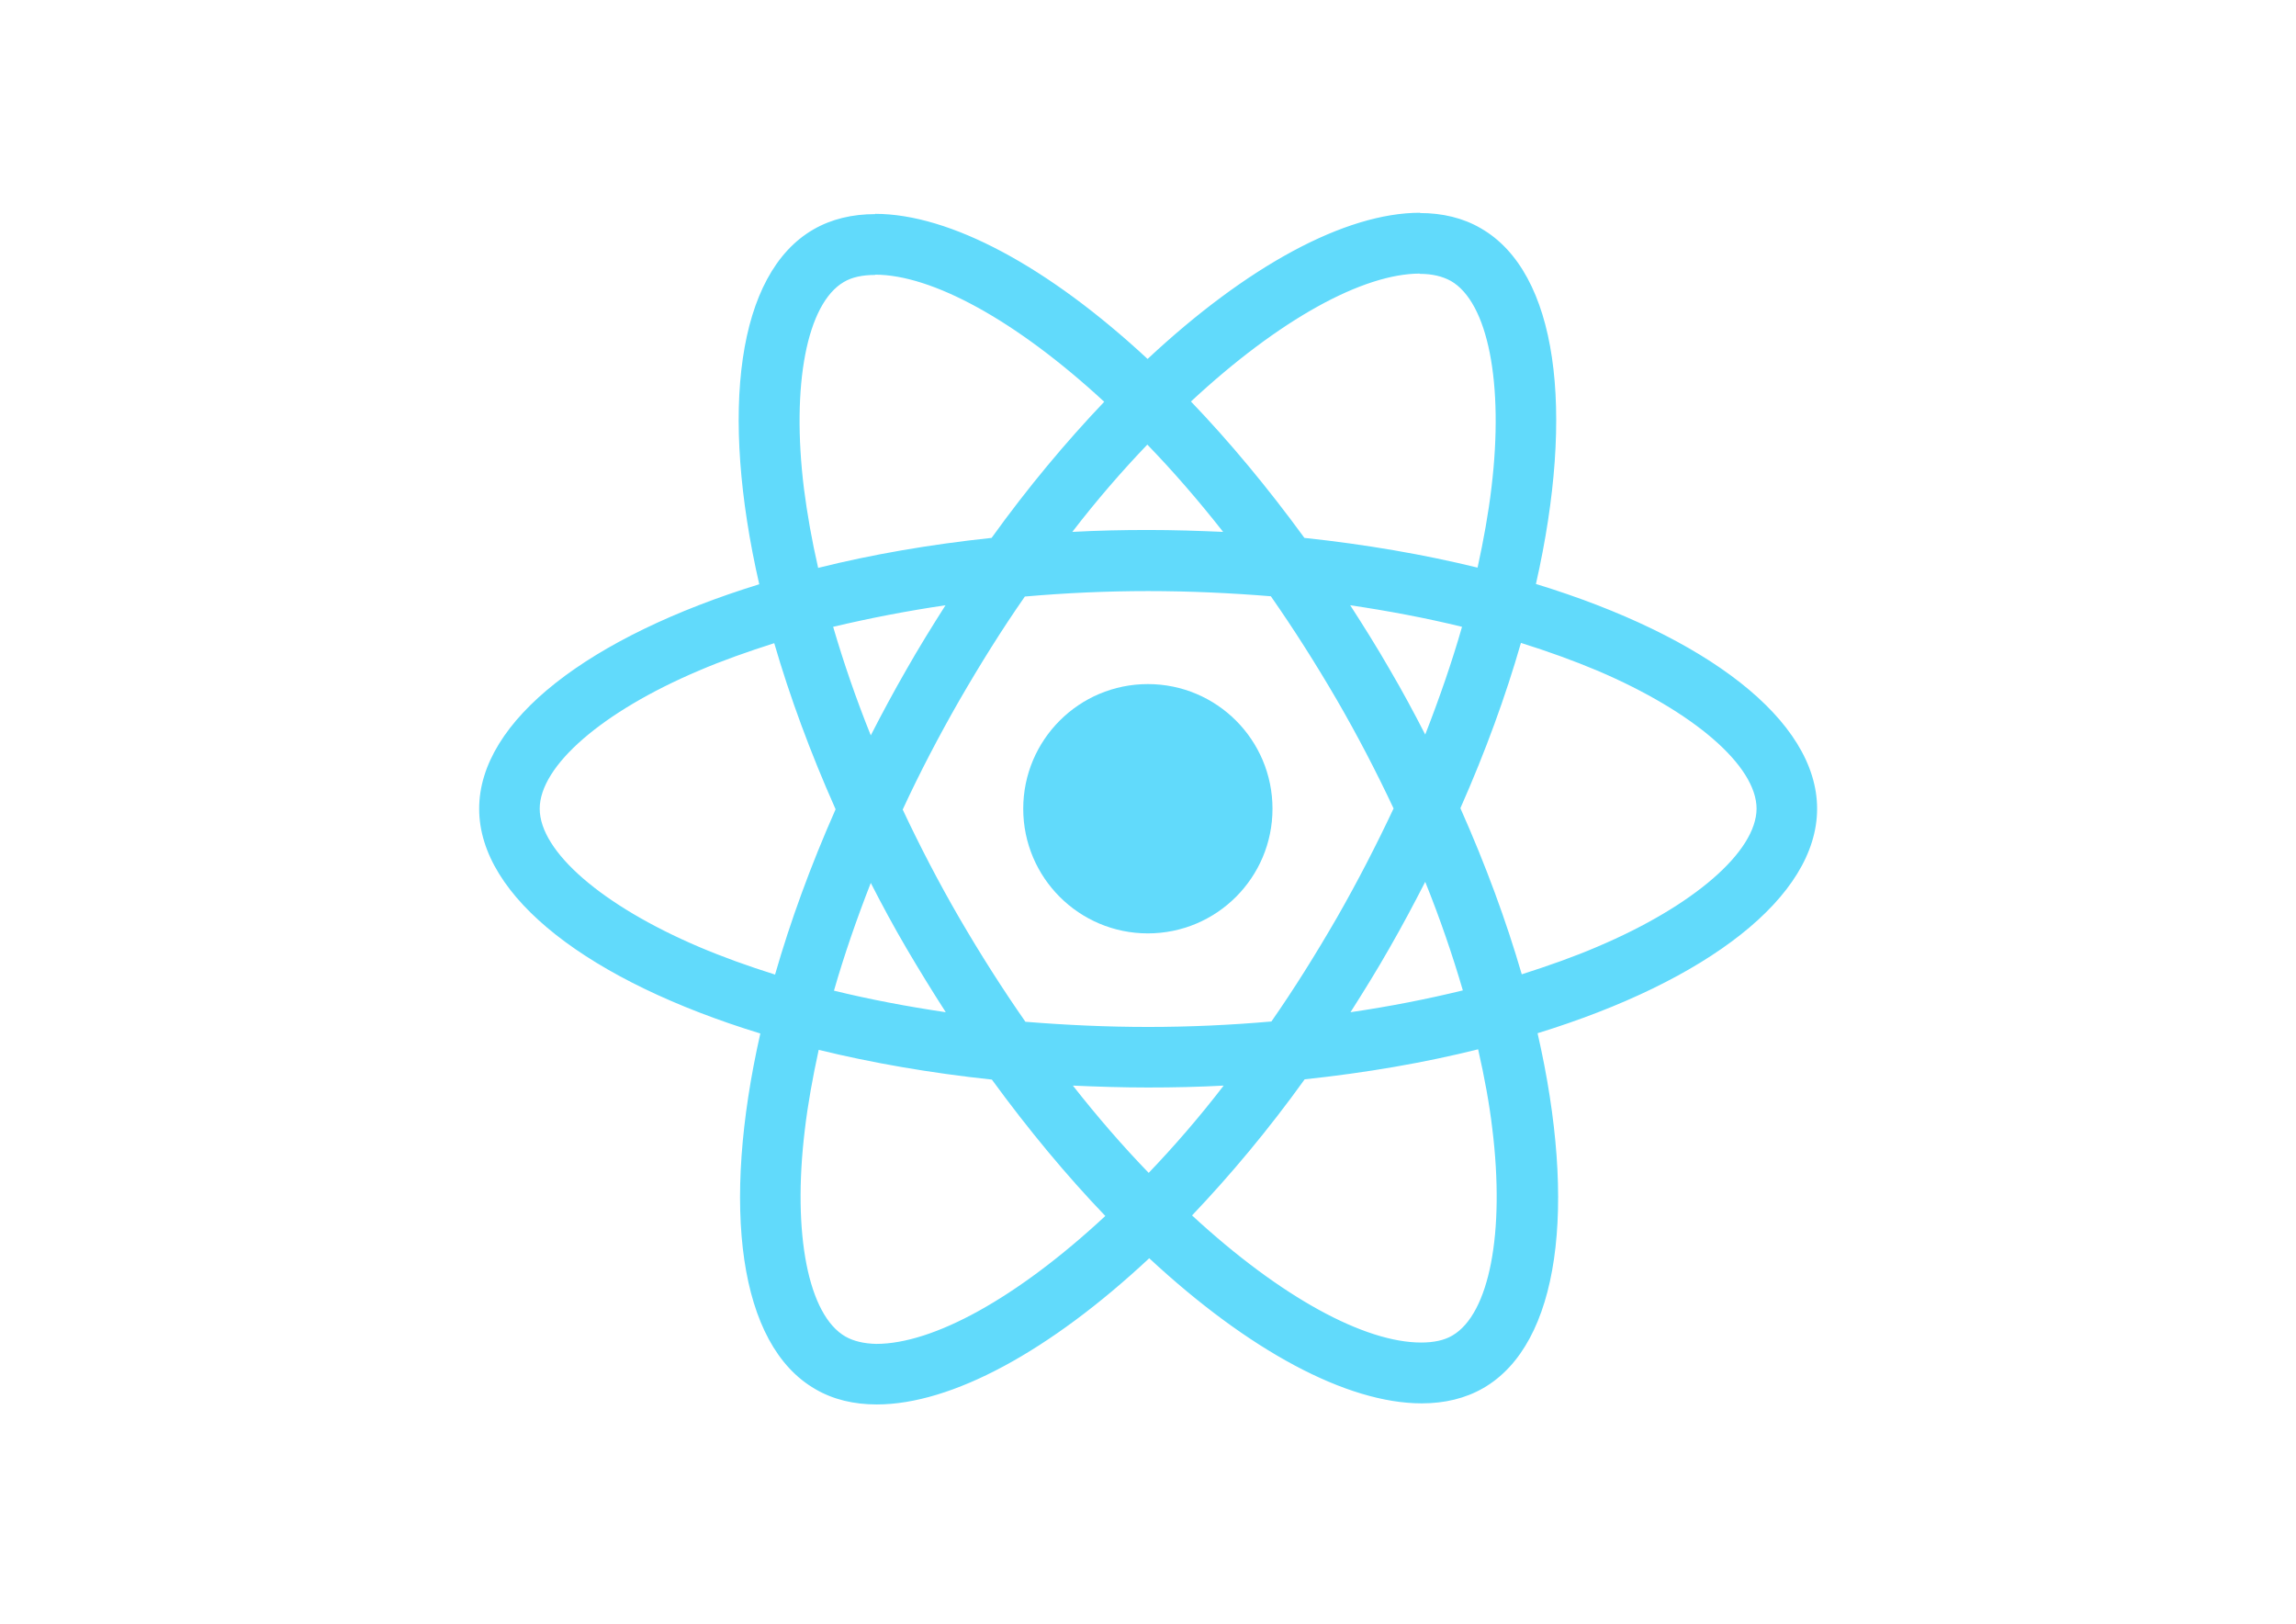
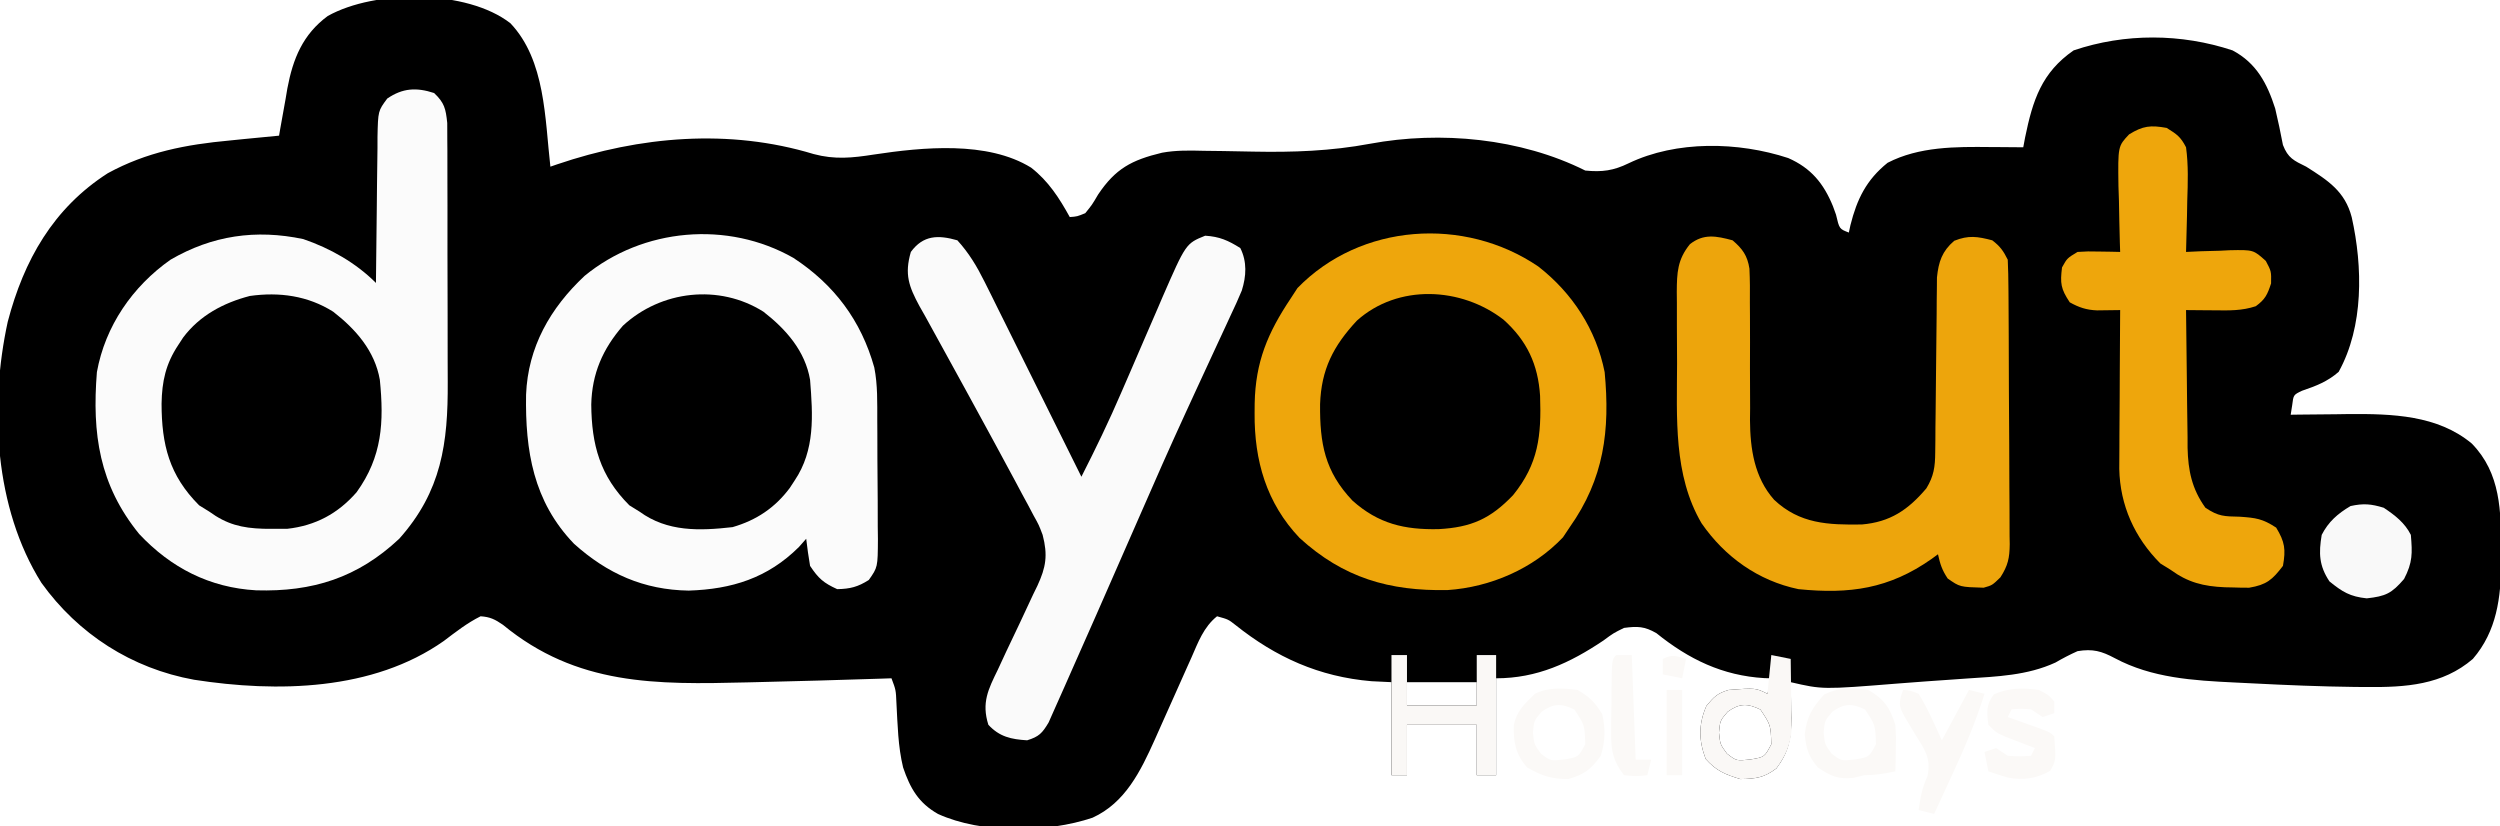
- <svg xmlns="http://www.w3.org/2000/svg" viewBox="0 0 841.9 595.3">
-   <g fill="#61DAFB">
-     <path d="M666.3 296.5c0-32.5-40.7-63.3-103.1-82.4 14.4-63.6 8-114.2-20.2-130.4-6.5-3.8-14.1-5.6-22.4-5.6v22.3c4.6 0 8.3.9 11.4 2.6 13.6 7.8 19.5 37.5 14.9 75.7-1.1 9.4-2.9 19.3-5.1 29.4-19.6-4.8-41-8.5-63.5-10.9-13.5-18.5-27.5-35.3-41.6-50 32.6-30.3 63.2-46.9 84-46.9V78c-27.5 0-63.5 19.6-99.9 53.6-36.4-33.8-72.4-53.2-99.9-53.2v22.3c20.7 0 51.4 16.5 84 46.6-14 14.7-28 31.4-41.3 49.9-22.6 2.4-44 6.1-63.6 11-2.3-10-4-19.7-5.2-29-4.7-38.2 1.1-67.9 14.6-75.8 3-1.8 6.9-2.6 11.5-2.6V78.5c-8.4 0-16 1.8-22.6 5.6-28.1 16.2-34.4 66.7-19.9 130.1-62.2 19.2-102.7 49.9-102.7 82.3 0 32.5 40.7 63.3 103.1 82.4-14.4 63.6-8 114.2 20.2 130.4 6.5 3.8 14.1 5.6 22.5 5.6 27.5 0 63.5-19.6 99.9-53.6 36.4 33.8 72.4 53.2 99.9 53.2 8.4 0 16-1.8 22.6-5.6 28.1-16.2 34.4-66.7 19.9-130.1 62-19.1 102.5-49.9 102.5-82.3zm-130.2-66.7c-3.7 12.9-8.3 26.2-13.5 39.5-4.1-8-8.4-16-13.1-24-4.6-8-9.5-15.8-14.4-23.4 14.2 2.1 27.9 4.7 41 7.9zm-45.8 106.5c-7.8 13.5-15.8 26.3-24.1 38.2-14.9 1.3-30 2-45.2 2-15.1 0-30.2-.7-45-1.9-8.3-11.9-16.4-24.6-24.2-38-7.6-13.1-14.5-26.4-20.8-39.8 6.2-13.4 13.2-26.8 20.7-39.9 7.8-13.5 15.8-26.3 24.1-38.2 14.9-1.3 30-2 45.2-2 15.1 0 30.2.7 45 1.9 8.3 11.9 16.4 24.6 24.2 38 7.6 13.1 14.5 26.4 20.8 39.8-6.3 13.4-13.2 26.8-20.7 39.9zm32.3-13c5.4 13.4 10 26.8 13.8 39.8-13.1 3.2-26.9 5.9-41.2 8 4.9-7.7 9.8-15.6 14.4-23.7 4.6-8 8.9-16.1 13-24.1zM421.2 430c-9.3-9.6-18.6-20.3-27.8-32 9 .4 18.2.7 27.5.7 9.4 0 18.7-.2 27.8-.7-9 11.7-18.3 22.4-27.5 32zm-74.4-58.9c-14.2-2.1-27.9-4.7-41-7.9 3.7-12.9 8.3-26.2 13.5-39.5 4.1 8 8.4 16 13.1 24 4.7 8 9.5 15.8 14.4 23.4zM420.7 163c9.3 9.6 18.6 20.3 27.8 32-9-.4-18.2-.7-27.5-.7-9.4 0-18.7.2-27.8.7 9-11.7 18.3-22.4 27.5-32zm-74 58.9c-4.9 7.7-9.8 15.6-14.4 23.7-4.6 8-8.9 16-13 24-5.4-13.4-10-26.8-13.8-39.8 13.1-3.1 26.9-5.8 41.2-7.9zm-90.5 125.2c-35.4-15.1-58.3-34.9-58.3-50.6 0-15.7 22.9-35.6 58.3-50.6 8.6-3.7 18-7 27.7-10.1 5.7 19.6 13.2 40 22.5 60.9-9.2 20.8-16.6 41.1-22.2 60.6-9.9-3.1-19.3-6.5-28-10.2zM310 490c-13.6-7.8-19.5-37.5-14.9-75.7 1.1-9.4 2.9-19.3 5.1-29.4 19.6 4.8 41 8.5 63.5 10.9 13.5 18.5 27.5 35.3 41.6 50-32.6 30.3-63.2 46.9-84 46.9-4.5-.1-8.3-1-11.3-2.7zm237.2-76.2c4.7 38.2-1.1 67.9-14.6 75.8-3 1.8-6.9 2.6-11.5 2.6-20.7 0-51.4-16.5-84-46.6 14-14.7 28-31.4 41.3-49.9 22.6-2.4 44-6.1 63.6-11 2.3 10.1 4.1 19.8 5.2 29.1zm38.5-66.7c-8.6 3.7-18 7-27.7 10.1-5.7-19.6-13.2-40-22.5-60.9 9.2-20.8 16.6-41.1 22.2-60.6 9.9 3.1 19.3 6.5 28.1 10.2 35.4 15.1 58.3 34.9 58.3 50.6-.1 15.7-23 35.6-58.4 50.6zM320.8 78.4z" />
-     <circle cx="420.9" cy="296.5" r="45.7" />
-     <path d="M520.5 78.1z" />
-   </g>
+ <svg xmlns="http://www.w3.org/2000/svg" version="1.1" width="645" height="213">
+   <path d="M0 0 C9.05 9.54 8.89 24.613 10.312 37 C10.887 36.802 11.461 36.605 12.053 36.401 C33.397 29.152 56.422 27.122 78.25 33.75 C83.716 35.211 88.197 34.743 93.747 33.875 C106.352 31.974 123.071 30.295 134.344 37.254 C138.798 40.717 141.614 45.101 144.312 50 C146.212 49.86 146.212 49.86 148.312 49 C150.072 46.831 150.072 46.831 151.625 44.188 C156.094 37.522 160.243 35.298 168.122 33.399 C171.746 32.739 175.287 32.814 178.957 32.91 C180.622 32.931 182.286 32.951 183.951 32.971 C186.52 33.014 189.088 33.062 191.656 33.116 C201.909 33.319 211.661 32.977 221.765 31.091 C239.979 27.71 260.63 29.659 277.312 38 C281.662 38.444 284.635 38.015 288.5 36.125 C300.853 30.2 316.823 30.55 329.676 34.777 C335.548 37.354 338.802 41.308 341.211 47.195 C341.471 47.915 341.732 48.634 342 49.375 C342.865 53.063 342.865 53.063 345.312 54 C345.448 53.371 345.583 52.742 345.723 52.094 C347.415 45.363 349.832 40.41 355.312 36 C363.439 31.798 372.873 31.843 381.812 31.938 C382.635 31.942 383.457 31.947 384.305 31.951 C386.307 31.963 388.31 31.981 390.312 32 C390.471 31.154 390.63 30.309 390.793 29.438 C392.762 19.865 395.044 12.713 403.312 7 C416.545 2.522 431.081 2.612 444.312 7 C450.481 10.273 453.242 15.522 455.312 22 C456.04 25.126 456.726 28.243 457.309 31.398 C458.612 34.777 460.117 35.436 463.312 37 C468.957 40.571 473.331 43.378 475.062 50.062 C477.92 62.875 478.164 78.231 471.688 89.938 C468.78 92.463 465.863 93.579 462.238 94.812 C460.025 95.865 460.025 95.865 459.692 98.574 C459.567 99.375 459.442 100.175 459.312 101 C460.354 100.984 460.354 100.984 461.417 100.968 C464.632 100.926 467.847 100.9 471.062 100.875 C472.7 100.85 472.7 100.85 474.371 100.824 C485.409 100.759 497.191 101.063 506.027 108.43 C513.552 116.119 513.566 125.961 513.625 136.125 C513.631 137.055 513.636 137.985 513.642 138.944 C513.546 148.166 512.51 156.796 506.312 164 C498.458 170.757 488.9 171.349 478.938 171.25 C477.932 171.244 476.927 171.238 475.892 171.232 C467.045 171.123 458.209 170.762 449.375 170.306 C447.852 170.228 446.33 170.153 444.807 170.082 C434.185 169.571 423.492 168.925 413.938 163.812 C410.513 161.988 408.255 161.343 404.312 162 C402.348 162.879 400.491 163.844 398.633 164.93 C391.364 168.282 383.554 168.537 375.688 169.062 C373.95 169.186 373.95 169.186 372.177 169.312 C369.899 169.474 367.62 169.633 365.341 169.789 C362.878 169.961 360.418 170.146 357.957 170.348 C338.55 171.905 338.55 171.905 330.312 170 C330.336 171.025 330.359 172.05 330.383 173.105 C330.402 174.466 330.42 175.827 330.438 177.188 C330.454 177.861 330.471 178.535 330.488 179.229 C330.54 184.494 329.783 188.04 326.625 192.25 C323.446 194.655 321.284 194.933 317.312 195 C313.433 193.836 311.07 192.855 308.375 189.812 C306.552 184.987 306.5 180.869 308.562 176.125 C310.501 173.771 311.397 172.867 314.312 172 C321.262 171.475 321.262 171.475 324.312 173 C324.642 171.68 324.973 170.36 325.312 169 C324.73 168.986 324.147 168.972 323.547 168.957 C312.73 168.328 304.029 164.096 295.664 157.355 C292.599 155.589 290.806 155.538 287.312 156 C284.57 157.349 284.57 157.349 282 159.25 C273.366 165.041 264.873 169 254.312 169 C254.312 177.25 254.312 185.5 254.312 194 C252.662 194 251.012 194 249.312 194 C249.312 189.71 249.312 185.42 249.312 181 C243.373 181 237.433 181 231.312 181 C231.312 185.29 231.312 189.58 231.312 194 C229.993 194 228.673 194 227.312 194 C227.312 186.08 227.312 178.16 227.312 170 C225.601 169.917 223.889 169.835 222.125 169.75 C208.651 168.606 197.5 163.586 187.039 155.234 C185.219 153.805 185.219 153.805 182.312 153 C178.84 155.783 177.438 159.704 175.695 163.668 C175.356 164.422 175.017 165.175 174.668 165.952 C173.585 168.361 172.51 170.774 171.438 173.188 C170.372 175.583 169.304 177.978 168.228 180.37 C167.561 181.855 166.898 183.343 166.241 184.834 C162.594 192.95 158.628 201.121 150.188 204.969 C138.545 208.898 121.594 209.145 110.312 204 C105.299 201.161 103.146 197.404 101.312 192 C99.99 186.538 99.901 180.99 99.594 175.398 C99.449 172.014 99.449 172.014 98.312 169 C97.42 169.03 96.527 169.061 95.607 169.092 C84.844 169.449 74.079 169.745 63.312 170 C62.172 170.028 62.172 170.028 61.009 170.057 C37.56 170.63 17.161 170.912 -1.934 155.199 C-3.975 153.803 -5.208 153.171 -7.688 153 C-11.157 154.724 -14.107 157.043 -17.188 159.375 C-35.497 172.263 -60.219 172.694 -81.609 169.375 C-97.685 166.472 -111.508 157.599 -121 144.375 C-133.13 125.065 -134.467 98.906 -129.688 77 C-125.534 61.166 -117.972 47.724 -103.875 38.688 C-93.857 33.223 -83.706 31.29 -72.438 30.25 C-71.204 30.125 -69.97 30 -68.699 29.871 C-65.696 29.568 -62.693 29.278 -59.688 29 C-59.545 28.154 -59.545 28.154 -59.4 27.291 C-58.951 24.691 -58.476 22.096 -58 19.5 C-57.851 18.613 -57.702 17.726 -57.549 16.812 C-56.11 9.141 -53.552 2.862 -47.125 -1.875 C-34.84 -8.734 -11.217 -8.727 0 0 Z M231.312 170 C231.312 171.98 231.312 173.96 231.312 176 C237.252 176 243.192 176 249.312 176 C249.312 174.02 249.312 172.04 249.312 170 C243.373 170 237.433 170 231.312 170 Z M314.062 177.625 C312.093 179.923 312.093 179.923 311.812 183 C312.118 186.049 312.118 186.049 313.875 188.438 C316.339 190.334 316.339 190.334 319.938 189.938 C323.568 189.325 323.568 189.325 325.312 186 C325.154 181.05 325.154 181.05 322.5 177.062 C319.157 175.439 317.079 175.447 314.062 177.625 Z " fill="#000000" transform="translate(131.6875,6)" />
+   <path d="M0 0 C2.671 2.538 3.002 4.024 3.388 7.741 C3.409 9.275 3.413 10.808 3.404 12.342 C3.411 13.181 3.418 14.021 3.425 14.886 C3.443 17.664 3.439 20.441 3.434 23.219 C3.438 25.157 3.443 27.096 3.449 29.034 C3.458 33.103 3.456 37.172 3.446 41.24 C3.435 46.427 3.455 51.613 3.484 56.8 C3.502 60.809 3.502 64.817 3.496 68.825 C3.496 70.736 3.502 72.646 3.515 74.556 C3.603 90.354 1.929 102.737 -9 115 C-19.727 125.072 -31.369 128.729 -45.898 128.305 C-57.91 127.626 -67.908 122.5 -76.098 113.762 C-86.385 101.115 -88.278 87.896 -87 72 C-84.864 60.144 -77.82 49.904 -68 43 C-57.235 36.749 -46.006 35.103 -33.754 37.684 C-26.81 40.057 -20.211 43.789 -15 49 C-14.996 48.445 -14.993 47.89 -14.989 47.319 C-14.947 41.543 -14.878 35.769 -14.792 29.994 C-14.764 27.838 -14.743 25.683 -14.729 23.528 C-14.708 20.429 -14.661 17.332 -14.609 14.234 C-14.608 13.271 -14.607 12.307 -14.606 11.314 C-14.459 4.618 -14.459 4.618 -12.087 1.423 C-8.112 -1.287 -4.586 -1.498 0 0 Z " fill="#FBFBFB" transform="translate(112,24)" />
+   <path d="M0 0 C10.499 6.879 17.47 16.137 20.862 28.281 C21.753 32.783 21.619 37.364 21.629 41.938 C21.639 43.573 21.639 43.573 21.649 45.242 C21.659 47.537 21.664 49.832 21.664 52.128 C21.668 55.644 21.704 59.158 21.742 62.674 C21.748 64.908 21.752 67.141 21.754 69.375 C21.768 70.426 21.783 71.477 21.797 72.56 C21.752 79.802 21.752 79.802 19.448 83.091 C16.616 84.886 14.65 85.389 11.293 85.457 C7.764 83.853 6.465 82.715 4.293 79.457 C3.899 77.133 3.558 74.799 3.293 72.457 C2.674 73.158 2.055 73.86 1.418 74.582 C-6.665 82.619 -15.919 85.473 -27.02 85.832 C-38.648 85.647 -47.991 81.483 -56.609 73.75 C-67.135 62.809 -69.213 49.728 -68.98 35.27 C-68.497 23.007 -62.749 12.944 -53.895 4.645 C-38.799 -7.759 -16.951 -9.662 0 0 Z " fill="#FBFBFB" transform="translate(204.707,66.54297)" />
+   <path d="M0 0 C8.775 6.818 14.936 16.264 17.125 27.25 C18.55 42.311 16.966 54.735 8.125 67.25 C7.548 68.116 6.97 68.983 6.375 69.875 C-1.315 77.992 -12.332 82.741 -23.406 83.488 C-38.442 83.769 -50.27 80.347 -61.562 70.062 C-70.165 61.019 -73.273 50.047 -73.188 37.875 C-73.182 37.037 -73.176 36.199 -73.17 35.336 C-72.96 24.614 -69.811 17.13 -63.875 8.25 C-63.297 7.363 -62.72 6.476 -62.125 5.562 C-45.843 -11.172 -19.044 -12.951 0 0 Z " fill="#EEA60C" transform="translate(396.875,68.75)" />
+   <path d="M0 0 C2.565 2.186 3.839 3.949 4.355 7.316 C4.494 10.242 4.501 13.145 4.469 16.074 C4.476 17.153 4.483 18.232 4.49 19.344 C4.52 23.949 4.503 28.553 4.491 33.158 C4.488 36.526 4.509 39.894 4.531 43.262 C4.52 44.288 4.509 45.315 4.497 46.372 C4.549 53.829 5.613 61.169 10.721 66.946 C17.336 73.16 24.601 73.445 33.359 73.316 C40.675 72.681 45.267 69.569 50 64 C51.927 60.839 52.258 58.441 52.287 54.76 C52.307 53.193 52.307 53.193 52.328 51.594 C52.333 50.471 52.338 49.348 52.344 48.191 C52.358 47.033 52.373 45.874 52.388 44.68 C52.435 40.974 52.469 37.268 52.5 33.562 C52.541 28.689 52.595 23.815 52.656 18.941 C52.662 17.82 52.667 16.699 52.672 15.545 C52.692 13.973 52.692 13.973 52.713 12.369 C52.72 11.451 52.727 10.533 52.735 9.586 C53.152 5.521 54.063 2.803 57.188 0.125 C60.9 -1.36 63.163 -0.995 67 0 C69.059 1.579 69.846 2.691 71 5 C71.114 7.475 71.168 9.923 71.177 12.4 C71.184 13.162 71.19 13.925 71.197 14.711 C71.217 17.241 71.228 19.771 71.238 22.301 C71.242 23.164 71.246 24.028 71.251 24.917 C71.271 29.488 71.286 34.058 71.295 38.629 C71.306 43.35 71.341 48.071 71.38 52.792 C71.406 56.422 71.415 60.051 71.418 63.681 C71.423 65.421 71.435 67.162 71.453 68.902 C71.478 71.339 71.477 73.775 71.47 76.212 C71.483 76.93 71.496 77.647 71.509 78.387 C71.472 81.973 71.065 83.899 69.109 86.947 C67 89 67 89 64.781 89.629 C58.643 89.45 58.643 89.45 55.5 87.25 C54.04 85.061 53.552 83.528 53 81 C52.455 81.398 51.909 81.797 51.348 82.207 C40.364 89.924 30.232 91.328 17 90 C6.633 87.846 -2 81.678 -8 73 C-15.312 60.54 -14.345 45.665 -14.316 31.716 C-14.312 28.545 -14.336 25.376 -14.361 22.205 C-14.364 20.18 -14.364 18.154 -14.363 16.129 C-14.372 15.186 -14.382 14.243 -14.391 13.272 C-14.357 8.366 -14.225 4.97 -11 1 C-7.447 -1.791 -4.201 -1.125 0 0 Z " fill="#EDA50C" transform="translate(447,62)" />
+   <path d="M0 0 C3 3.293 5.05 6.733 7.024 10.708 C7.865 12.389 7.865 12.389 8.722 14.105 C9.32 15.316 9.918 16.527 10.516 17.738 C11.137 18.987 11.759 20.235 12.382 21.483 C14.011 24.754 15.634 28.028 17.254 31.303 C18.913 34.65 20.578 37.994 22.242 41.338 C25.502 47.889 28.753 54.443 32 61 C35.666 53.798 39.164 46.569 42.348 39.141 C43.125 37.348 43.903 35.555 44.682 33.762 C45.878 30.996 47.071 28.229 48.262 25.461 C49.431 22.748 50.607 20.038 51.785 17.328 C52.134 16.51 52.483 15.692 52.843 14.85 C58.955 0.827 58.955 0.827 63.938 -1.188 C67.634 -0.961 69.877 0.039 73 2 C74.762 5.524 74.555 9.234 73.382 12.967 C72.477 15.156 71.495 17.291 70.477 19.43 C69.918 20.646 69.918 20.646 69.347 21.886 C68.54 23.638 67.728 25.386 66.91 27.133 C65.156 30.876 63.431 34.633 61.705 38.389 C60.808 40.342 59.909 42.295 59.009 44.246 C54.847 53.284 50.838 62.385 46.864 71.507 C43.949 78.193 41.012 84.87 38.077 91.547 C37.355 93.193 36.633 94.838 35.911 96.484 C33.823 101.244 31.723 105.998 29.602 110.743 C28.957 112.191 28.317 113.642 27.681 115.095 C26.812 117.078 25.928 119.053 25.039 121.027 C24.546 122.138 24.053 123.25 23.545 124.394 C21.896 127.175 21.053 128.06 18 129 C13.851 128.741 10.879 128.092 8 125 C6.202 119.3 7.959 115.867 10.438 110.785 C11.174 109.196 11.911 107.607 12.648 106.018 C13.823 103.536 15.003 101.057 16.185 98.579 C17.325 96.175 18.444 93.762 19.562 91.348 C19.921 90.615 20.279 89.883 20.648 89.128 C22.855 84.348 23.376 81.267 22 76 C21.024 73.429 21.024 73.429 19.699 71.059 C18.985 69.706 18.985 69.706 18.256 68.326 C17.738 67.373 17.221 66.419 16.688 65.438 C16.151 64.43 15.615 63.423 15.063 62.385 C13.388 59.25 11.697 56.123 10 53 C9.484 52.05 8.967 51.1 8.436 50.121 C6.939 47.371 5.438 44.623 3.938 41.875 C3.207 40.534 3.207 40.534 2.461 39.166 C-0.557 33.628 -0.557 33.628 -3.611 28.111 C-5.195 25.27 -6.755 22.418 -8.312 19.562 C-9.043 18.275 -9.043 18.275 -9.787 16.962 C-12.511 11.913 -13.682 8.779 -12 3 C-8.799 -1.365 -4.948 -1.414 0 0 Z " fill="#FAFAFA" transform="translate(247,62)" />
+   <path d="M0 0 C2.663 1.654 3.602 2.296 5 5 C5.626 9.616 5.469 14.165 5.312 18.812 C5.29 20.078 5.267 21.343 5.244 22.646 C5.185 25.766 5.103 28.882 5 32 C6.253 31.942 7.506 31.884 8.797 31.824 C10.448 31.777 12.099 31.732 13.75 31.688 C14.575 31.646 15.4 31.604 16.25 31.561 C22.375 31.437 22.375 31.437 25.582 34.324 C27 37 27 37 26.938 40.125 C25.994 43.018 25.423 44.229 23 46 C19.381 47.206 16.075 47.108 12.312 47.062 C11.26 47.056 11.26 47.056 10.186 47.049 C8.457 47.037 6.728 47.019 5 47 C5.044 52.978 5.114 58.955 5.208 64.932 C5.236 66.963 5.257 68.994 5.271 71.025 C5.293 73.955 5.339 76.883 5.391 79.812 C5.392 80.712 5.393 81.611 5.394 82.538 C5.529 88.393 6.514 93.174 10 98 C13.424 100.283 14.85 100.217 18.875 100.312 C23.011 100.608 24.71 100.81 28.25 103.125 C30.497 106.817 30.759 108.748 30 113 C27.257 116.59 25.798 117.865 21.293 118.629 C19.924 118.639 18.555 118.616 17.188 118.562 C16.476 118.547 15.764 118.532 15.03 118.517 C9.473 118.28 5.462 117.264 1 114 C0.134 113.464 -0.733 112.927 -1.625 112.375 C-8.277 105.723 -12.035 97.356 -12.227 87.983 C-12.227 86.073 -12.216 84.163 -12.195 82.254 C-12.192 81.243 -12.19 80.232 -12.187 79.19 C-12.176 75.981 -12.151 72.772 -12.125 69.562 C-12.115 67.378 -12.106 65.194 -12.098 63.01 C-12.076 57.673 -12.042 52.337 -12 47 C-13.99 47.026 -15.979 47.053 -17.969 47.079 C-20.682 46.973 -22.637 46.321 -25 45 C-27.327 41.509 -27.503 40.108 -27 36 C-25.688 33.625 -25.688 33.625 -23 32 C-20.331 31.841 -20.331 31.841 -17.332 31.898 C-16.335 31.913 -15.339 31.928 -14.312 31.943 C-13.167 31.971 -13.167 31.971 -12 32 C-12.026 31.208 -12.052 30.417 -12.079 29.601 C-12.183 26.005 -12.248 22.409 -12.312 18.812 C-12.375 16.944 -12.375 16.944 -12.439 15.037 C-12.578 4.73 -12.578 4.73 -9.699 1.676 C-6.111 -0.552 -4.15 -0.741 0 0 Z " fill="#EEA60C" transform="translate(559,33)" />
+   <path d="M0 0 C6.06 5.432 8.928 11.568 9.441 19.672 C9.794 29.933 9.026 37.188 2.473 45.281 C-3.343 51.359 -8.284 53.592 -16.735 54.049 C-25.568 54.238 -32.264 52.667 -38.957 46.699 C-46.124 39.161 -47.401 31.931 -47.322 21.823 C-47.014 12.847 -43.932 6.819 -37.828 0.258 C-27.21 -9.262 -10.932 -8.441 0 0 Z " fill="#000000" transform="translate(387.9023,82.46875)" />
+   <path d="M0 0 C5.832 4.522 10.751 10.133 12.035 17.578 C13.115 28.478 12.68 37.357 6.035 46.578 C1.221 52.096 -4.592 55.203 -11.867 56.012 C-13.212 56.035 -14.557 56.036 -15.902 56.016 C-16.605 56.01 -17.308 56.003 -18.032 55.997 C-23.587 55.83 -27.507 54.839 -31.965 51.578 C-32.831 51.042 -33.697 50.506 -34.59 49.953 C-42.33 42.213 -44.26 34.27 -44.282 23.723 C-44.175 17.926 -43.211 13.477 -39.965 8.578 C-39.552 7.945 -39.14 7.312 -38.715 6.66 C-34.445 0.971 -28.34 -2.278 -21.516 -4.062 C-13.894 -5.136 -6.537 -4.128 0 0 Z " fill="#000000" transform="translate(85.96484,80.42188)" />
+   <path d="M0 0 C5.818 4.511 10.78 10.139 12.035 17.578 C12.755 26.716 13.368 35.678 8.035 43.578 C7.623 44.21 7.21 44.841 6.785 45.492 C2.951 50.612 -1.831 53.801 -7.965 55.578 C-16.466 56.543 -24.777 56.836 -31.965 51.578 C-32.831 51.042 -33.697 50.506 -34.59 49.953 C-42.189 42.354 -44.334 34.331 -44.42 23.936 C-44.24 16.002 -41.481 9.617 -36.254 3.613 C-26.408 -5.498 -11.423 -7.214 0 0 Z " fill="#000000" transform="translate(196.9648,80.42188)" />
+   <path d="M0 0 C2.863 1.904 5.436 3.872 7 7 C7.398 11.773 7.475 14.085 5.25 18.375 C2.047 22.111 0.496 22.834 -4.375 23.375 C-8.671 22.931 -10.678 21.704 -14 19 C-16.689 14.966 -16.793 11.74 -16 7 C-14.266 3.604 -11.85 1.501 -8.562 -0.438 C-5.241 -1.167 -3.265 -0.999 0 0 Z " fill="#F9F9F9" transform="translate(615,131)" />
+   <path d="M0 0 C1.32 0 2.64 0 4 0 C4 4.29 4 8.58 4 13 C9.94 13 15.88 13 22 13 C22 8.71 22 4.42 22 0 C23.65 0 25.3 0 27 0 C27 10.23 27 20.46 27 31 C25.35 31 23.7 31 22 31 C22 26.71 22 22.42 22 18 C16.06 18 10.12 18 4 18 C4 22.29 4 26.58 4 31 C2.68 31 1.36 31 0 31 C0 20.77 0 10.54 0 0 Z " fill="#FAF8F6" transform="translate(359,169)" />
+   <path d="M0 0 C2.475 0.495 2.475 0.495 5 1 C5.058 4.396 5.094 7.791 5.125 11.188 C5.142 12.147 5.159 13.107 5.176 14.096 C5.182 15.027 5.189 15.958 5.195 16.918 C5.206 17.772 5.216 18.625 5.227 19.505 C4.876 23.359 3.621 26.172 1.312 29.25 C-1.866 31.655 -4.028 31.933 -8 32 C-11.879 30.836 -14.243 29.855 -16.938 26.812 C-18.76 21.987 -18.813 17.869 -16.75 13.125 C-14.811 10.771 -13.915 9.867 -11 9 C-4.05 8.475 -4.05 8.475 -1 10 C-0.67 6.7 -0.34 3.4 0 0 Z M-11.25 14.625 C-13.22 16.923 -13.22 16.923 -13.5 20 C-13.194 23.049 -13.194 23.049 -11.438 25.438 C-8.974 27.334 -8.974 27.334 -5.375 26.938 C-1.745 26.325 -1.745 26.325 0 23 C-0.159 18.05 -0.159 18.05 -2.812 14.062 C-6.155 12.439 -8.234 12.447 -11.25 14.625 Z " fill="#FAF8F6" transform="translate(457,169)" />
+   <path d="M0 0 C4.114 2.363 5.58 4.558 7 9 C7.195 12.113 7.195 12.113 7.125 15.312 C7.107 16.381 7.089 17.45 7.07 18.551 C7.047 19.359 7.024 20.167 7 21 C4.237 21.597 1.84 22 -1 22 C-2.392 22.34 -2.392 22.34 -3.812 22.688 C-7.873 23.086 -9.629 22.247 -13 20 C-15.443 17.068 -15.967 15.312 -16.375 11.5 C-15.881 6.894 -14.413 4.576 -11.375 1.188 C-7.642 -0.679 -4.084 -0.656 0 0 Z M-9.25 5.625 C-11.22 7.923 -11.22 7.923 -11.5 11 C-11.194 14.049 -11.194 14.049 -9.438 16.438 C-6.974 18.334 -6.974 18.334 -3.375 17.938 C0.255 17.325 0.255 17.325 2 14 C1.841 9.05 1.841 9.05 -0.812 5.062 C-4.155 3.439 -6.234 3.447 -9.25 5.625 Z " fill="#FBF9F7" transform="translate(482,178)" />
+   <path d="M0 0 C3.09 1.775 4.532 3.234 6.375 6.25 C7.242 10.064 7.158 13.253 6 17 C3.441 20.537 1.811 21.76 -2.375 23 C-6.729 23 -9.235 22.172 -13 20 C-15.96 16.658 -16.582 13.464 -16.43 9 C-15.654 5.389 -13.609 3.547 -11 1 C-7.535 -0.733 -3.789 -0.472 0 0 Z M-9.25 5.625 C-11.22 7.923 -11.22 7.923 -11.5 11 C-11.194 14.049 -11.194 14.049 -9.438 16.438 C-6.974 18.334 -6.974 18.334 -3.375 17.938 C0.255 17.325 0.255 17.325 2 14 C1.841 9.05 1.841 9.05 -0.812 5.062 C-4.155 3.439 -6.234 3.447 -9.25 5.625 Z " fill="#FBF9F7" transform="translate(407,178)" />
+   <path d="M0 0 C1.797 0.121 1.797 0.121 4 1 C6.397 4.833 8.095 8.888 10 13 C13.465 6.565 13.465 6.565 17 0 C18.32 0.33 19.64 0.66 21 1 C18.782 8.127 15.952 14.796 12.812 21.562 C12.349 22.571 11.886 23.58 11.408 24.619 C10.276 27.081 9.14 29.542 8 32 C6.68 31.67 5.36 31.34 4 31 C4.455 27.815 4.909 25.193 6.285 22.266 C7.31 17.583 5.507 15.302 3.062 11.375 C-1.097 4.548 -1.097 4.548 -0.608 1.784 C-0.407 1.195 -0.207 0.606 0 0 Z " fill="#FBF9F7" transform="translate(491,178)" />
+   <path d="M0 0 C2.562 1.312 2.562 1.312 4 3 C4 3.99 4 4.98 4 6 C3.01 6.33 2.02 6.66 1 7 C0.01 6.34 -0.98 5.68 -2 5 C-4.625 4.833 -4.625 4.833 -7 5 C-7.33 5.66 -7.66 6.32 -8 7 C-7.218 7.277 -6.435 7.554 -5.629 7.84 C-4.617 8.202 -3.605 8.564 -2.562 8.938 C-1.553 9.297 -0.544 9.657 0.496 10.027 C3 11 3 11 4 12 C4.459 18.191 4.459 18.191 2.938 20.875 C-0.516 22.88 -4.087 23.372 -8.012 22.609 C-9.692 22.132 -11.349 21.573 -13 21 C-13.33 19.35 -13.66 17.7 -14 16 C-13.01 15.67 -12.02 15.34 -11 15 C-10.01 15.66 -9.02 16.32 -8 17 C-4.875 17.167 -4.875 17.167 -2 17 C-1.67 16.34 -1.34 15.68 -1 15 C-1.699 14.734 -2.397 14.469 -3.117 14.195 C-4.027 13.842 -4.937 13.489 -5.875 13.125 C-6.78 12.777 -7.685 12.429 -8.617 12.07 C-11 11 -11 11 -13 9 C-13.422 5.698 -13.628 3.82 -11.562 1.125 C-7.718 -0.563 -4.132 -0.569 0 0 Z " fill="#FBF9F7" transform="translate(526,178)" />
+   <path d="M0 0 C1.32 0 2.64 0 4 0 C4.33 8.91 4.66 17.82 5 27 C6.32 27 7.64 27 9 27 C8.67 28.32 8.34 29.64 8 31 C5.188 31.312 5.188 31.312 2 31 C-0.835 27.37 -1.37 24.618 -1.328 20.078 C-1.323 18.971 -1.318 17.864 -1.312 16.723 C-1.292 15.577 -1.271 14.431 -1.25 13.25 C-1.245 12.089 -1.24 10.927 -1.234 9.73 C-1.154 1.154 -1.154 1.154 0 0 Z " fill="#FBF9F7" transform="translate(417,169)" />
+   <path d="M0 0 C1.32 0 2.64 0 4 0 C4 7.26 4 14.52 4 22 C2.68 22 1.36 22 0 22 C0 14.74 0 7.48 0 0 Z " fill="#FBF9F7" transform="translate(430,178)" />
+   <path d="M0 0 C-0.33 1.65 -0.66 3.3 -1 5 C-2.65 4.67 -4.3 4.34 -6 4 C-6 2.68 -6 1.36 -6 0 C-3.509 -1.245 -2.589 -0.777 0 0 Z " fill="#FBF9F7" transform="translate(435,170)" />
</svg>
